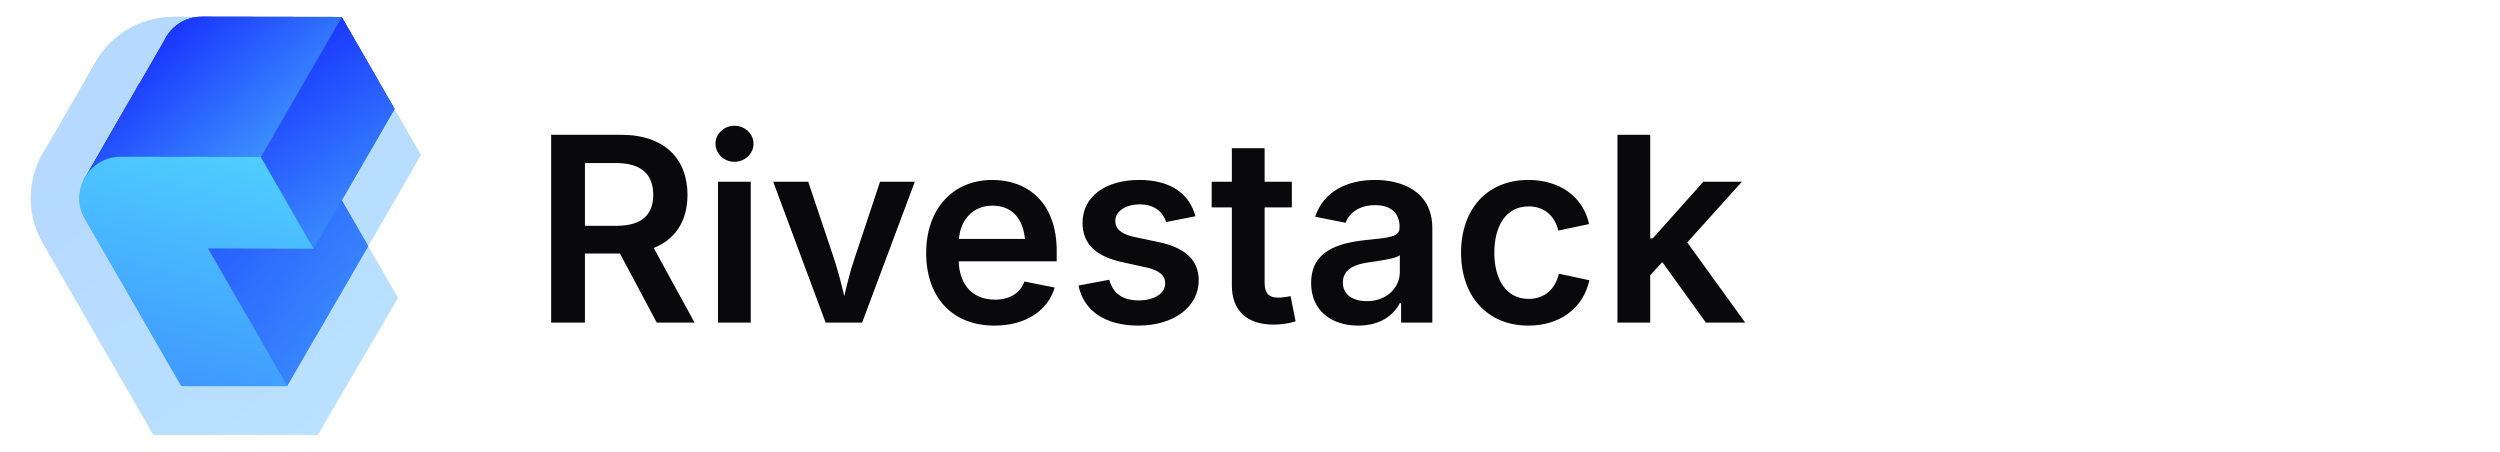
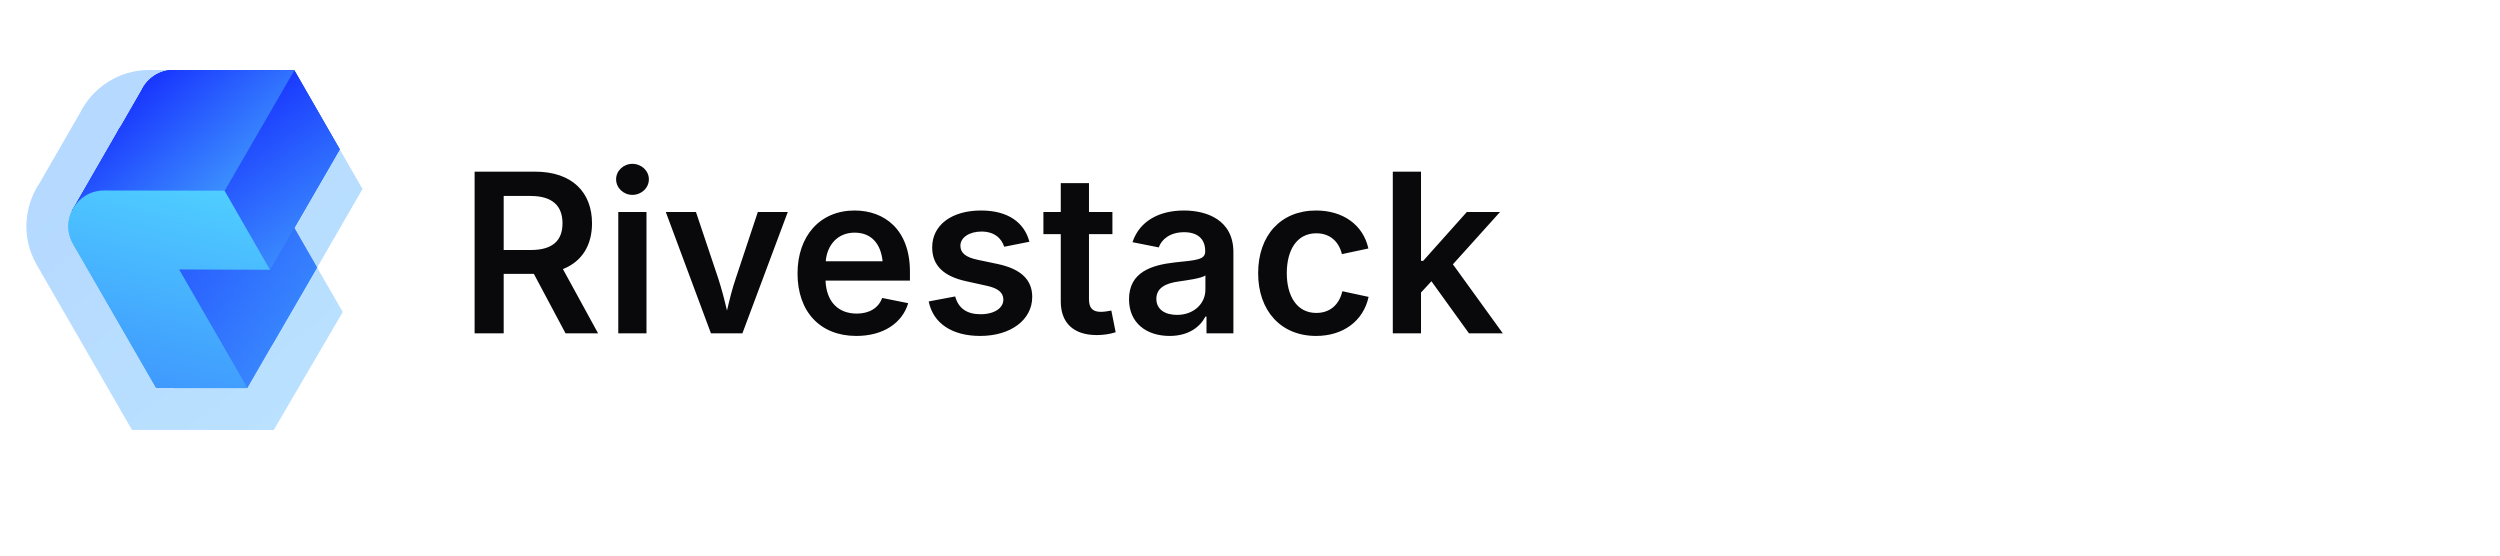
- <svg xmlns="http://www.w3.org/2000/svg" width="155" height="28" viewBox="0 0 155 28" fill="none">
-   <svg x="1" y="1" width="26" height="26" viewBox="87.125 73.25 319.75 342.25">
+ <svg xmlns="http://www.w3.org/2000/svg" width="180" height="40" viewBox="0 0 180 40" fill="none">
+   <svg x="1" y="5" width="26" height="26" viewBox="87.125 73.25 319.75 342.25">
    <path d="M204.502 73.757C174.43 73.707 150.244 91.192 138.598 114.355L100.495 180.48C85.902 202.015 82.467 231.761 97.26 257.974L97.625 258.613L176.341 395.049L187.804 414.918L276.841 414.947L299.1 414.954L322.136 414.996L387.552 303.156L363.281 261.039L406.293 186.551L341.541 73.984L204.502 73.757Z" fill="url(#paint0_light)" />
    <path d="M196.735 93.302C202.001 82.064 213.301 73.733 227.481 73.756L341.588 73.946L384.723 148.896L384.578 148.895L384.747 148.9L341.603 223.471L363.203 261.002L363.193 261.003L340.153 300.721L340.16 300.734L340.146 300.733L320.017 335.435L319.966 335.345L296.972 375.166L253.982 300.705L253.768 300.705L192.749 194.944L130.873 207.341L173.704 133.009C174.705 130.876 175.925 128.849 177.339 126.963L196.735 93.302Z" fill="url(#paint1_light)" />
    <path d="M297.145 375.222L210.753 375.194L132.037 238.758C119.001 216.163 135.336 187.933 161.422 187.976L275.53 188.165L318.665 263.116L232.442 262.795L297.145 375.222Z" fill="url(#paint2_light)" />
    <path d="M196.739 93.291C202.008 82.058 213.304 73.733 227.479 73.757L341.586 73.945L384.722 148.896L384.59 148.896L384.744 148.9L341.602 223.47L363.202 261.002L363.192 261.001L340.151 300.719L340.16 300.734L340.143 300.733L320.014 335.435L319.963 335.346L296.971 375.166L253.98 300.705L253.767 300.706L192.748 194.944L130.874 207.341L173.701 133.014C174.702 130.882 175.92 128.855 177.333 126.969L196.739 93.291Z" fill="url(#paint3_light)" />
    <path d="M384.703 149.028L318.582 263.103L275.704 188.3L341.691 74.091L384.703 149.028Z" fill="url(#paint4_light)" />
    <path d="M196.739 93.292C202.008 82.058 213.304 73.734 227.479 73.757L341.586 73.945L341.617 74.001L275.569 188.3L247.252 200.722L199.493 206.637L192.748 194.944L130.874 207.341L173.701 133.015C174.702 130.882 175.92 128.855 177.333 126.97L196.739 93.292Z" fill="url(#paint5_light)" />
    <path d="M297.146 375.222L210.754 375.194L132.038 238.758C119.002 216.163 135.337 187.933 161.423 187.976L275.531 188.165L318.666 263.116L232.443 262.795L297.146 375.222Z" fill="url(#paint6_light)" />
  </svg>
-   <text x="33" y="20" font-family="Inter, system-ui, -apple-system, sans-serif" font-size="16" font-weight="600" fill="#09090B">Rivestack</text>
+   <text x="33" y="24" font-family="Inter, system-ui, -apple-system, sans-serif" font-size="16" font-weight="600" fill="#09090B">Rivestack</text>
  <defs>
    <linearGradient id="paint0_light" x1="151.979" y1="154.075" x2="352.887" y2="397.242" gradientUnits="userSpaceOnUse">
      <stop stop-color="#B5D9FF" />
      <stop offset="1" stop-color="#BAE1FF" />
    </linearGradient>
    <linearGradient id="paint1_light" x1="222.926" y1="56.146" x2="470.7" y2="226.499" gradientUnits="userSpaceOnUse">
      <stop stop-color="#1936FE" />
      <stop offset="1" stop-color="#3F98FE" />
    </linearGradient>
    <linearGradient id="paint2_light" x1="255.4" y1="187.05" x2="210.433" y2="379.409" gradientUnits="userSpaceOnUse">
      <stop stop-color="#4FCDFF" />
      <stop offset="1" stop-color="#3F98FE" />
    </linearGradient>
    <linearGradient id="paint3_light" x1="222.926" y1="56.146" x2="470.699" y2="226.498" gradientUnits="userSpaceOnUse">
      <stop stop-color="#1936FE" />
      <stop offset="1" stop-color="#3F98FE" />
    </linearGradient>
    <linearGradient id="paint4_light" x1="343.644" y1="65.966" x2="441.409" y2="208.519" gradientUnits="userSpaceOnUse">
      <stop stop-color="#1936FE" />
      <stop offset="1" stop-color="#3F98FE" />
    </linearGradient>
    <linearGradient id="paint5_light" x1="226.634" y1="62.569" x2="318.654" y2="166.685" gradientUnits="userSpaceOnUse">
      <stop stop-color="#1936FE" />
      <stop offset="1" stop-color="#3F98FE" />
    </linearGradient>
    <linearGradient id="paint6_light" x1="255.401" y1="187.05" x2="210.434" y2="379.409" gradientUnits="userSpaceOnUse">
      <stop stop-color="#4FCDFF" />
      <stop offset="1" stop-color="#3F98FE" />
    </linearGradient>
  </defs>
</svg>
